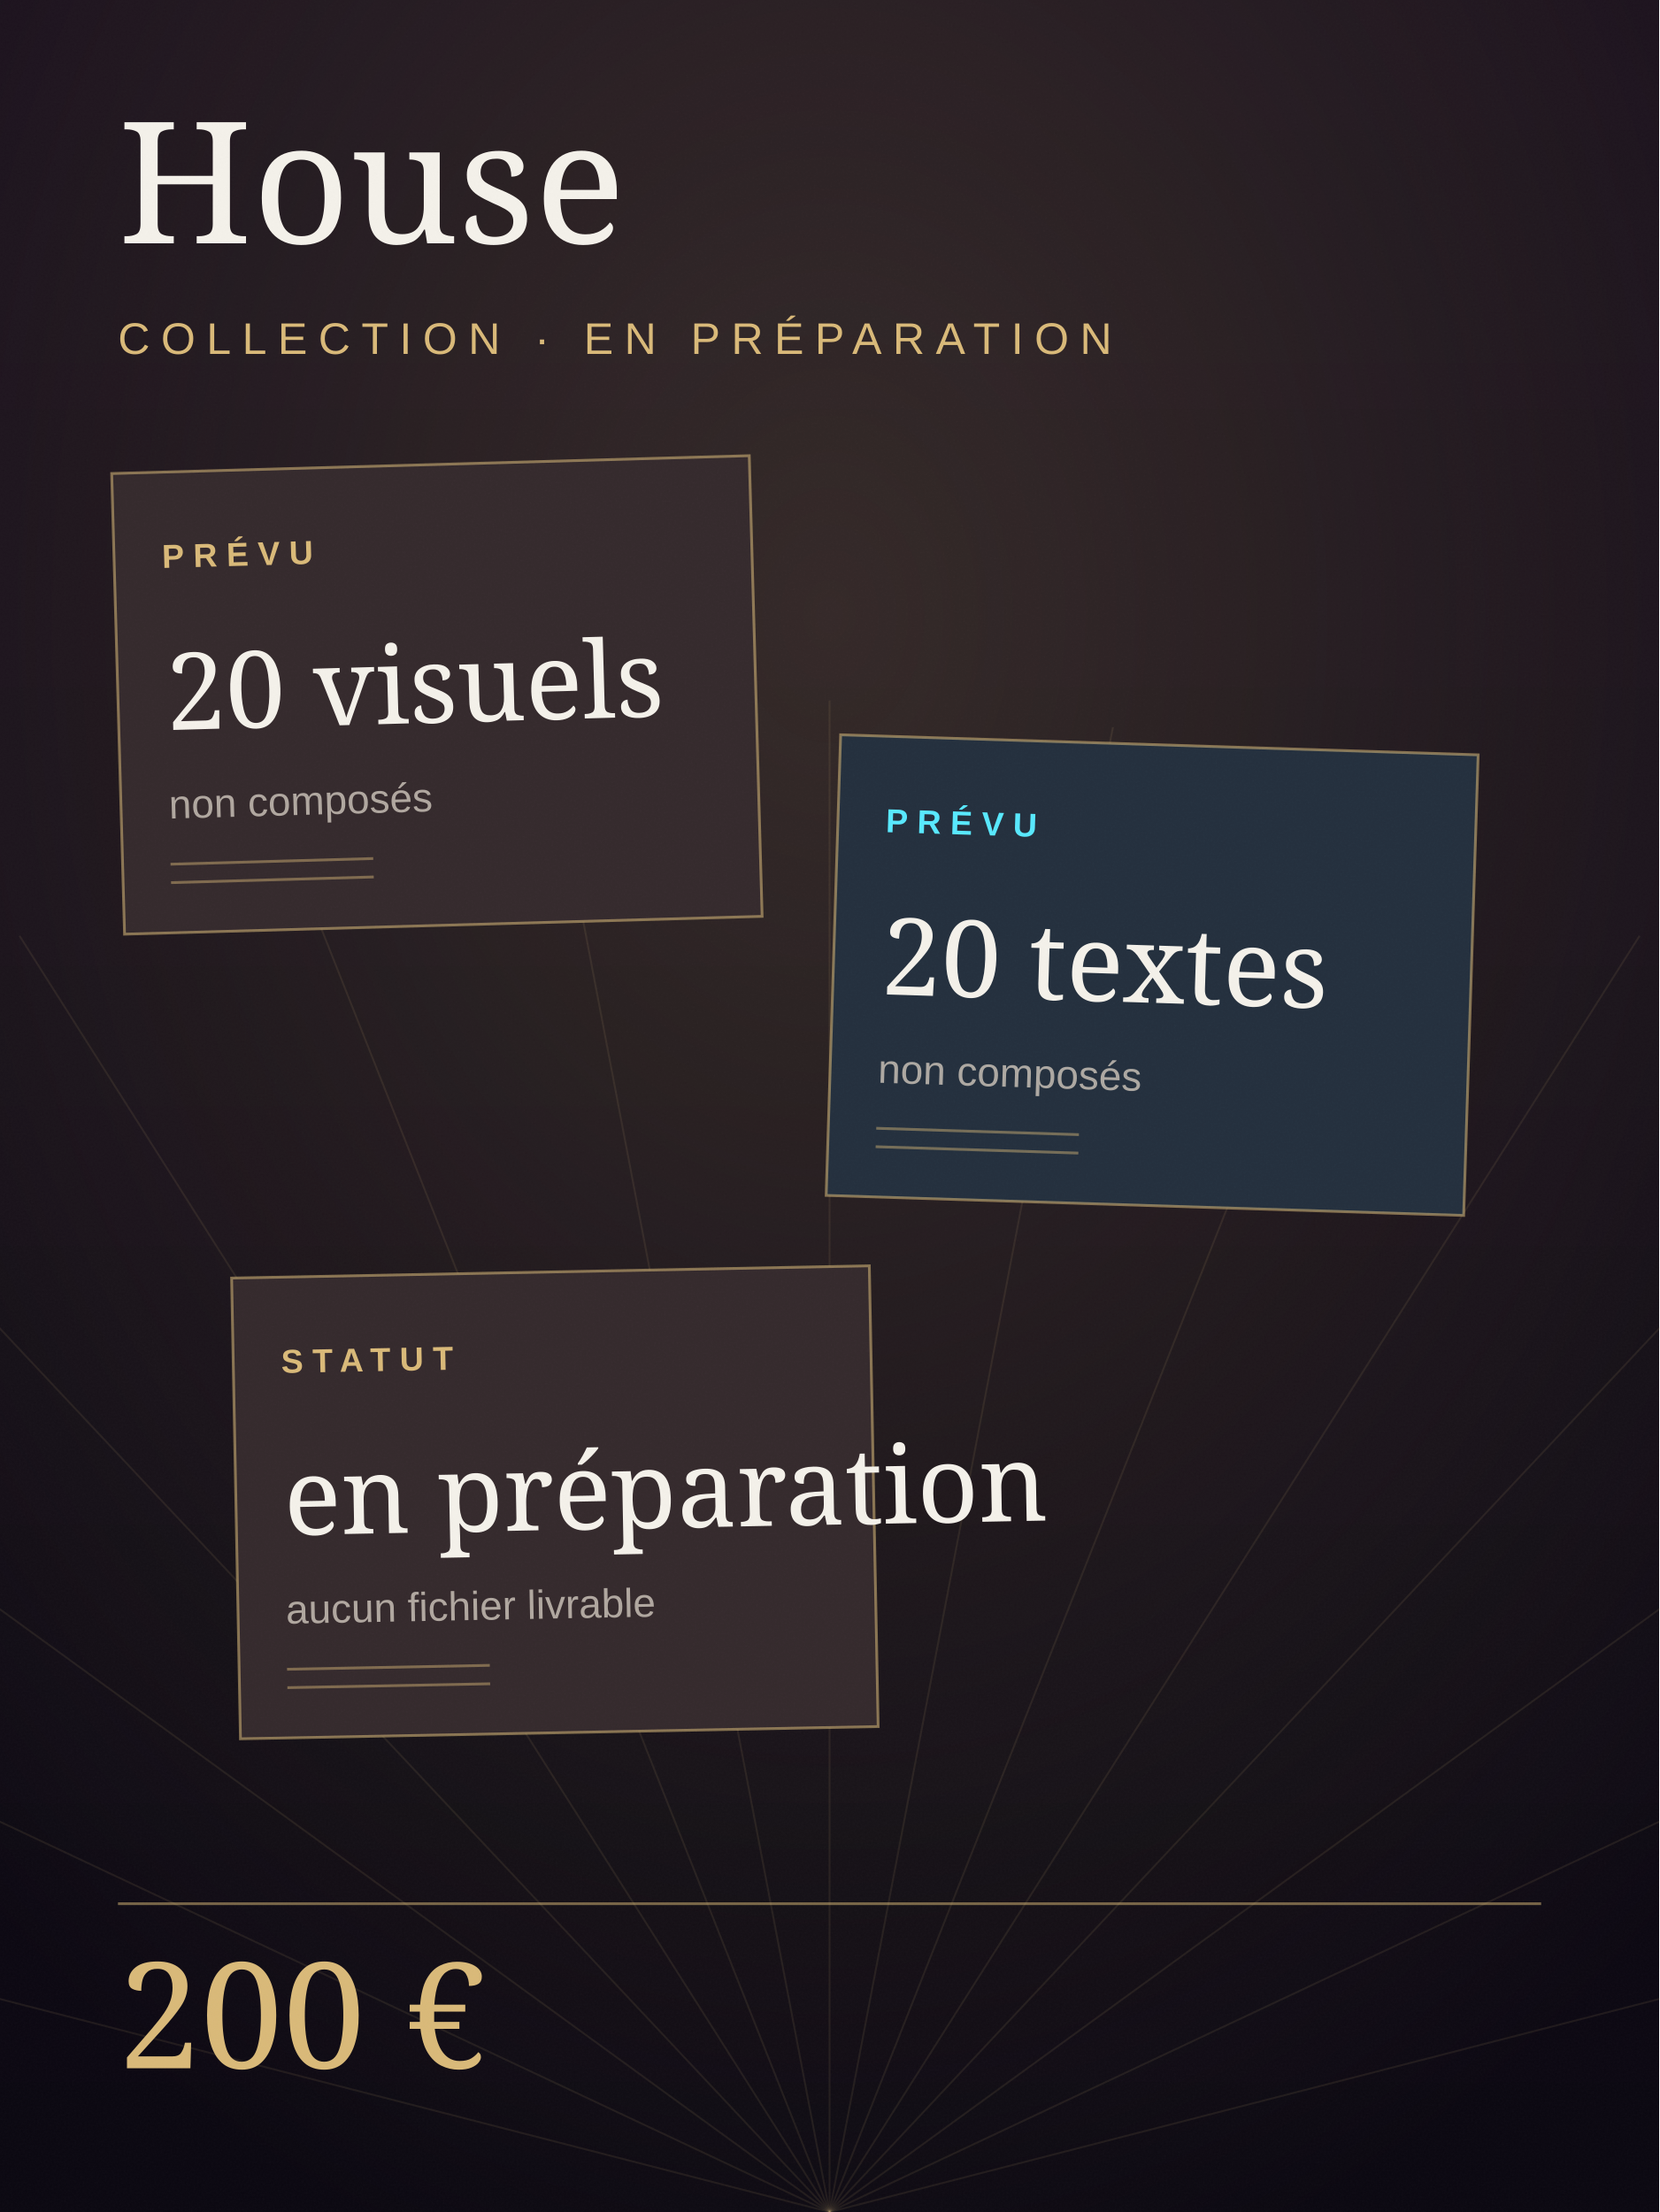
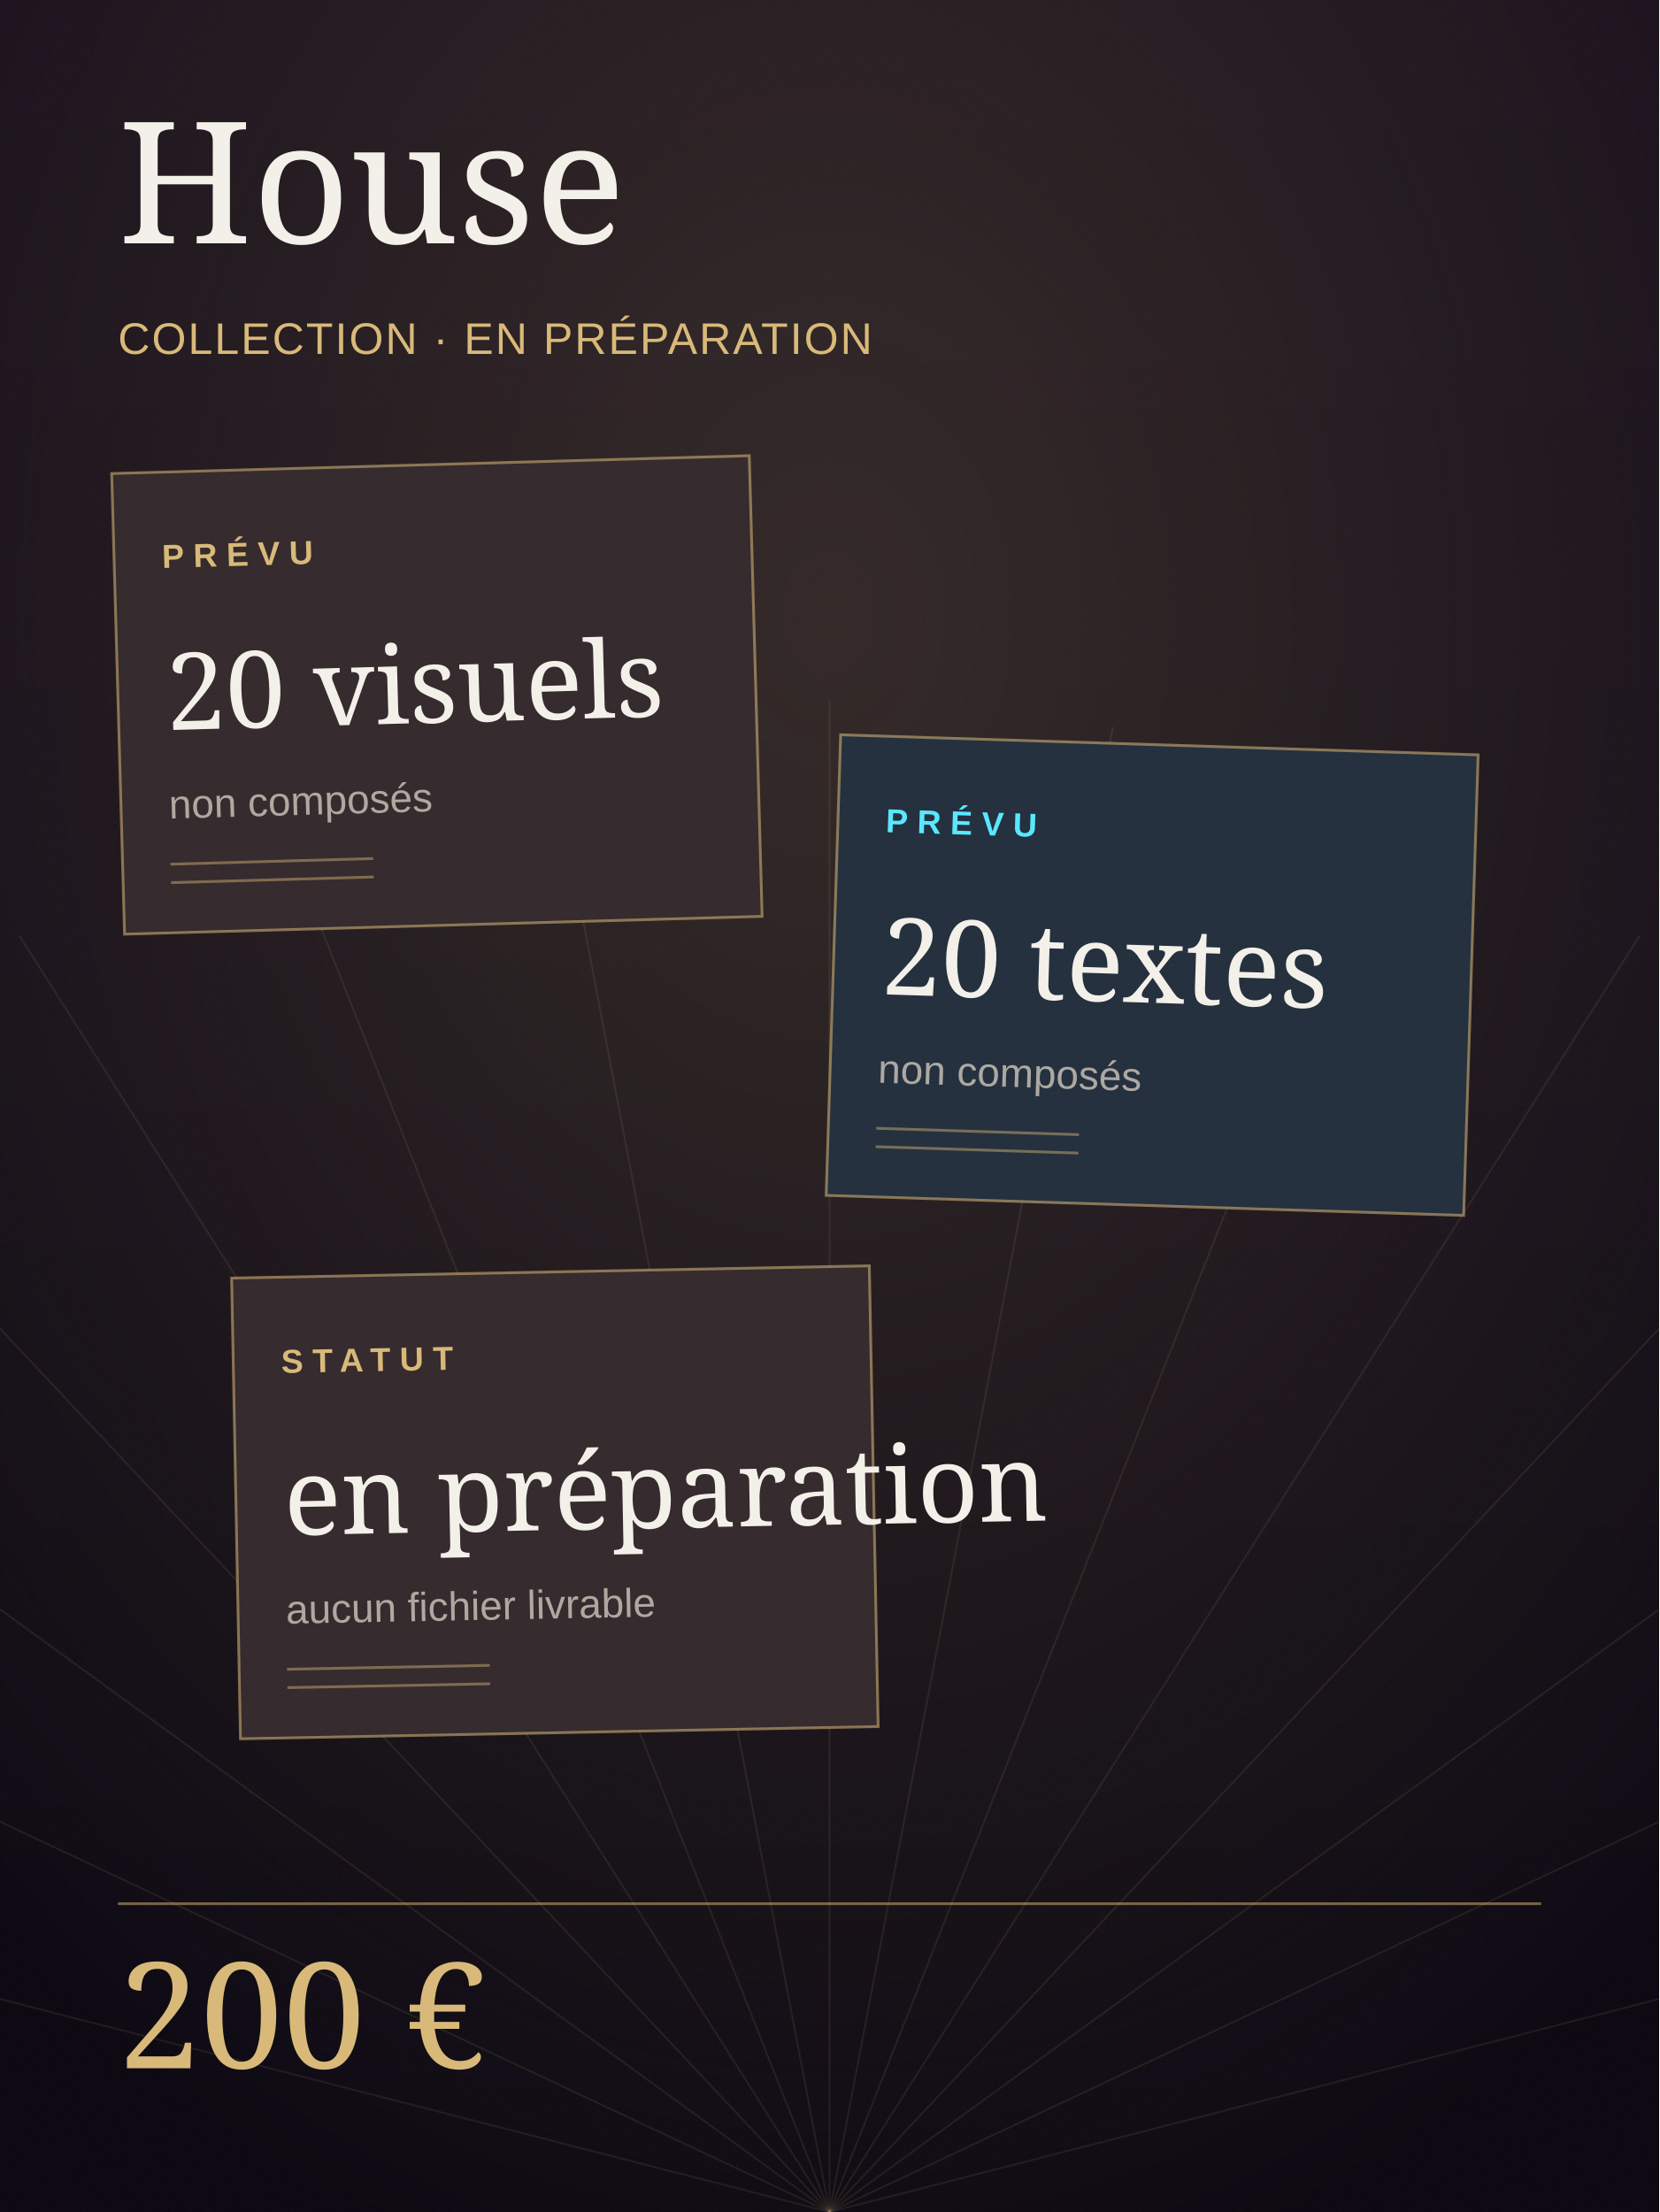
<svg xmlns="http://www.w3.org/2000/svg" viewBox="0 0 900 1200" width="900" height="1200" role="img" aria-label="Couverture House — 200 €">
  <defs>
    <radialGradient id="halo-c-house" cx="50%" cy="28%" r="78%">
      <stop offset="0" stop-color="#D9B978" stop-opacity=".40" />
      <stop offset="1" stop-color="#D9B978" stop-opacity="0" />
    </radialGradient>
    <linearGradient id="fond-c-house" x1="0" y1="0" x2="0" y2="1">
      <stop offset="0" stop-color="#120A18" />
      <stop offset="1" stop-color="#0A0710" />
    </linearGradient>
    <filter id="grain-c-house">
      <feTurbulence type="fractalNoise" baseFrequency=".9" numOctaves="2" />
      <feColorMatrix type="saturate" values="0" />
      <feComponentTransfer>
        <feFuncA type="linear" slope=".055" />
      </feComponentTransfer>
    </filter>
  </defs>
  <rect width="900" height="1200" fill="url(#fond-c-house)" />
  <rect width="900" height="1200" fill="url(#halo-c-house)" opacity=".45" />
  <line x1="450" y1="1200" x2="-344.2" y2="996.1" stroke="#D9B978" stroke-width="1" opacity="0.1" />
  <line x1="450" y1="1200" x2="-292.0" y2="850.9" stroke="#D9B978" stroke-width="1" opacity="0.1" />
  <line x1="450" y1="1200" x2="-213.4" y2="718.0" stroke="#D9B978" stroke-width="1" opacity="0.1" />
  <line x1="450" y1="1200" x2="-111.3" y2="602.2" stroke="#D9B978" stroke-width="1" opacity="0.1" />
  <line x1="450" y1="1200" x2="10.6" y2="507.7" stroke="#D9B978" stroke-width="1" opacity="0.1" />
  <line x1="450" y1="1200" x2="148.1" y2="437.6" stroke="#D9B978" stroke-width="1" opacity="0.1" />
  <line x1="450" y1="1200" x2="296.3" y2="394.5" stroke="#D9B978" stroke-width="1" opacity="0.1" />
  <line x1="450" y1="1200" x2="450.0" y2="380.0" stroke="#D9B978" stroke-width="1" opacity="0.1" />
  <line x1="450" y1="1200" x2="603.7" y2="394.5" stroke="#D9B978" stroke-width="1" opacity="0.1" />
  <line x1="450" y1="1200" x2="751.9" y2="437.6" stroke="#D9B978" stroke-width="1" opacity="0.1" />
  <line x1="450" y1="1200" x2="889.4" y2="507.7" stroke="#D9B978" stroke-width="1" opacity="0.1" />
  <line x1="450" y1="1200" x2="1011.3" y2="602.2" stroke="#D9B978" stroke-width="1" opacity="0.1" />
  <line x1="450" y1="1200" x2="1113.4" y2="718.0" stroke="#D9B978" stroke-width="1" opacity="0.1" />
  <line x1="450" y1="1200" x2="1192.0" y2="850.9" stroke="#D9B978" stroke-width="1" opacity="0.1" />
  <line x1="450" y1="1200" x2="1244.2" y2="996.1" stroke="#D9B978" stroke-width="1" opacity="0.1" />
  <text x="64" y="132" font-family="Bodoni Moda, Didot, Georgia, serif" font-size="92" fill="#F4F1EA">House</text>
-   <text x="64" y="192" font-family="Archivo, Helvetica Neue, Arial, sans-serif" font-size="24" letter-spacing="6" fill="#D9B978">COLLECTION · EN PRÉPARATION</text>
+   <text x="64" y="192" font-family="Archivo, Helvetica Neue, Arial, sans-serif" font-size="24" letter-spacing="1" fill="#D9B978">COLLECTION · EN PRÉPARATION</text>
  <g transform="translate(64 252) rotate(-1.6 173 125)">
    <rect width="346" height="250" fill="#1B1320" />
    <rect width="346" height="250" fill="#D9B978" opacity=".13" />
    <rect width="346" height="250" fill="none" stroke="#D9B978" stroke-width="1.5" opacity=".55" />
    <text x="26" y="52" font-family="Archivo, Helvetica Neue, Arial, sans-serif" font-size="18" font-weight="600" letter-spacing="5" fill="#D9B978">PRÉVU</text>
    <text x="26" y="140" font-family="Bodoni Moda, Didot, Georgia, serif" font-size="58" fill="#F4F1EA">20 visuels</text>
    <text x="26" y="188" font-family="Archivo, Helvetica Neue, Arial, sans-serif" font-size="22" fill="#CFC7BC" opacity=".8">non composés</text>
    <rect x="26" y="212" width="110" height="1.5" fill="#D9B978" opacity="0.45" />
    <rect x="26" y="222" width="110" height="1.5" fill="#D9B978" opacity="0.45" />
  </g>
  <g transform="translate(452 404) rotate(1.8 173 125)">
    <rect width="346" height="250" fill="#1B1320" />
    <rect width="346" height="250" fill="#57E9FF" opacity=".13" />
    <rect width="346" height="250" fill="none" stroke="#D9B978" stroke-width="1.5" opacity=".55" />
    <text x="26" y="52" font-family="Archivo, Helvetica Neue, Arial, sans-serif" font-size="18" font-weight="600" letter-spacing="5" fill="#57E9FF">PRÉVU</text>
    <text x="26" y="140" font-family="Bodoni Moda, Didot, Georgia, serif" font-size="58" fill="#F4F1EA">20 textes</text>
    <text x="26" y="188" font-family="Archivo, Helvetica Neue, Arial, sans-serif" font-size="22" fill="#CFC7BC" opacity=".8">non composés</text>
    <rect x="26" y="212" width="110" height="1.5" fill="#D9B978" opacity="0.45" />
    <rect x="26" y="222" width="110" height="1.5" fill="#D9B978" opacity="0.45" />
  </g>
  <g transform="translate(128 690) rotate(-1.1 173 125)">
    <rect width="346" height="250" fill="#1B1320" />
    <rect width="346" height="250" fill="#D9B978" opacity=".13" />
    <rect width="346" height="250" fill="none" stroke="#D9B978" stroke-width="1.5" opacity=".55" />
    <text x="26" y="52" font-family="Archivo, Helvetica Neue, Arial, sans-serif" font-size="18" font-weight="600" letter-spacing="5" fill="#D9B978">STATUT</text>
    <text x="26" y="140" font-family="Bodoni Moda, Didot, Georgia, serif" font-size="58" fill="#F4F1EA">en préparation</text>
    <text x="26" y="188" font-family="Archivo, Helvetica Neue, Arial, sans-serif" font-size="22" fill="#CFC7BC" opacity=".8">aucun fichier livrable</text>
    <rect x="26" y="212" width="110" height="1.5" fill="#D9B978" opacity="0.45" />
    <rect x="26" y="222" width="110" height="1.5" fill="#D9B978" opacity="0.45" />
  </g>
  <rect x="64" y="1032" width="772" height="1.5" fill="#D9B978" opacity=".5" />
  <text x="64" y="1122" font-family="Bodoni Moda, Didot, Georgia, serif" font-size="80" fill="#D9B978">200 €</text>
  <rect width="900" height="1200" filter="url(#grain-c-house)" opacity=".55" />
</svg>
